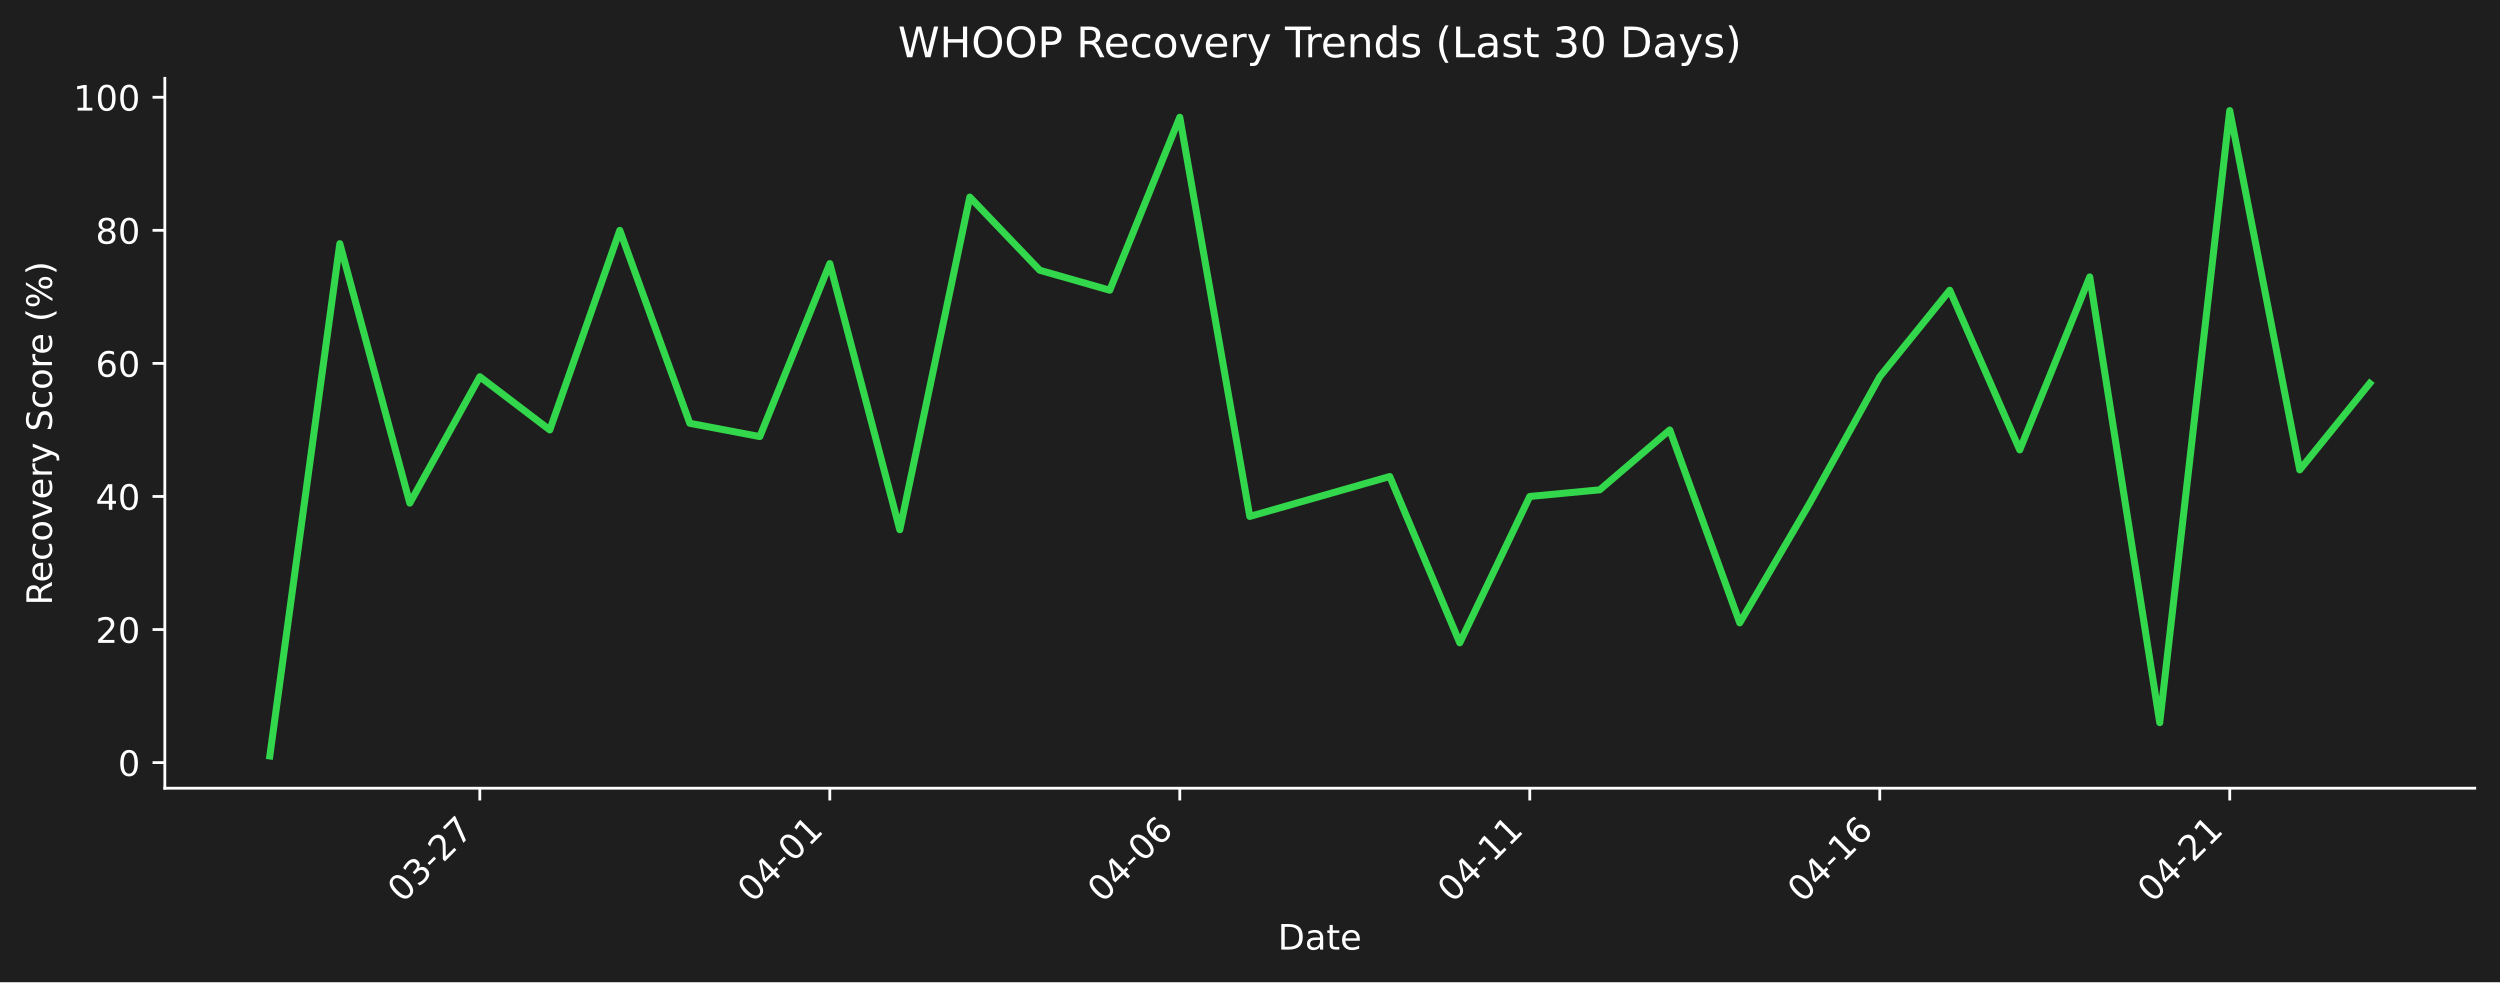
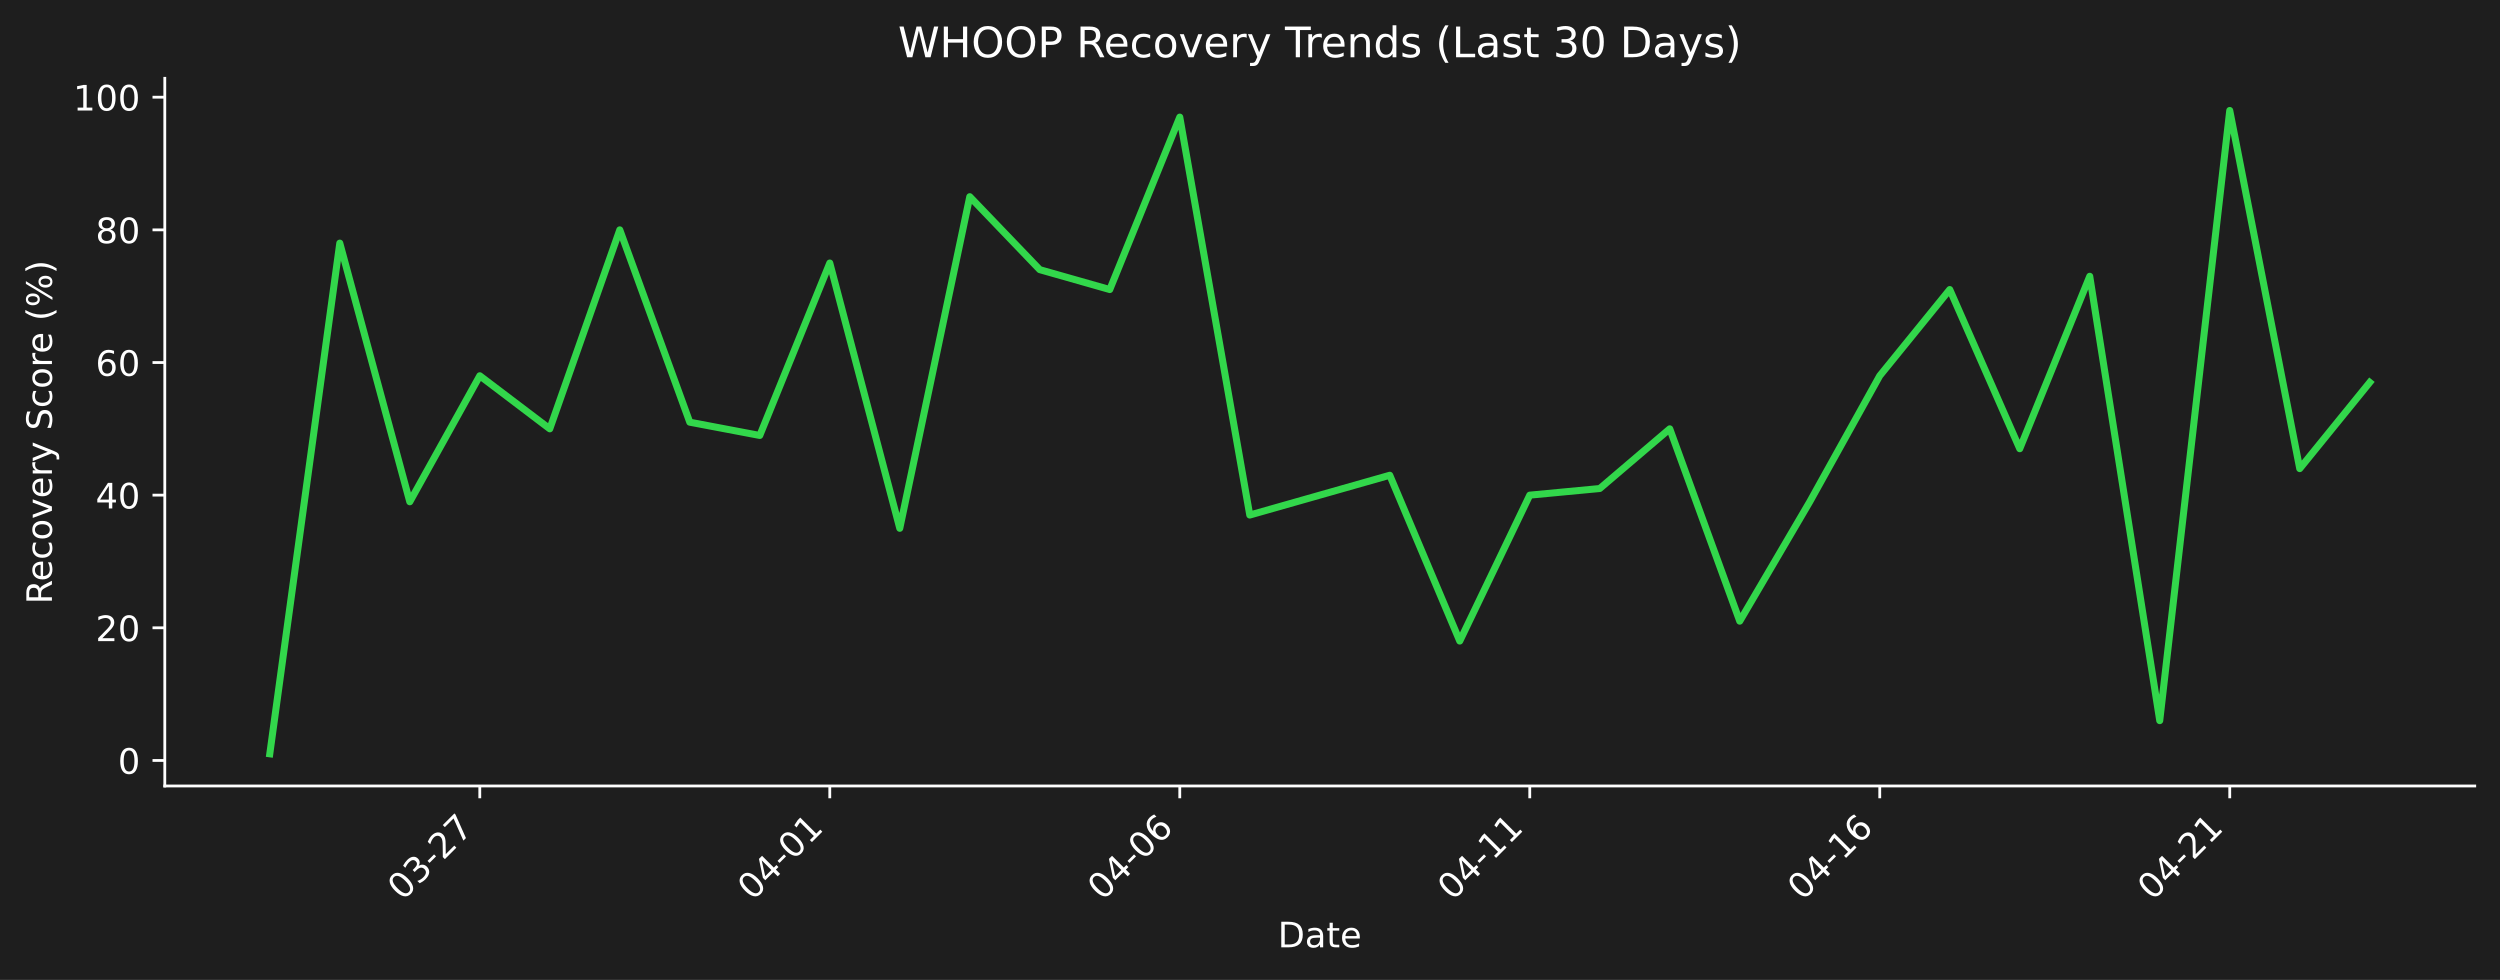
- <svg xmlns="http://www.w3.org/2000/svg" xmlns:xlink="http://www.w3.org/1999/xlink" width="712.361pt" height="279.863pt" viewBox="0 0 712.361 279.863" version="1.1">
+ <svg xmlns="http://www.w3.org/2000/svg" xmlns:xlink="http://www.w3.org/1999/xlink" width="712.496pt" height="279.271pt" viewBox="0 0 712.496 279.271" version="1.1">
  <defs>
    <style type="text/css">*{stroke-linejoin: round; stroke-linecap: butt}</style>
  </defs>
  <g id="figure_1">
    <g id="patch_1">
-       <path d="M 0 279.863  L 712.361 279.863  L 712.361 0  L 0 0  z " style="fill: #1e1e1e" />
+       <path d="M 0 279.271  L 712.496 279.271  L 712.496 0  L 0 0  z " style="fill: #1e1e1e" />
    </g>
    <g id="axes_1">
      <g id="patch_2">
-         <path d="M 46.966 224.595  L 705.161 224.595  L 705.161 22.318  L 46.966 22.318  L 46.966 224.595  z " style="fill: none" />
+         <path d="M 46.966 224.002  L 705.296 224.002  L 705.296 22.318  L 46.966 22.318  L 46.966 224.002  z " style="fill: none" />
      </g>
      <g id="matplotlib.axis_1">
        <g id="xtick_1">
          <g id="line2d_1">
            <defs>
-               <path id="mbd9b135aa7" d="M 0 0  L 0 3.5  " style="stroke: #ffffff; stroke-width: 0.8" />
+               <path id="m8bef6b34e8" d="M 0 0  L 0 3.5  " style="stroke: #ffffff; stroke-width: 0.8" />
            </defs>
            <g>
-               <use xlink:href="#mbd9b135aa7" x="136.719" y="224.595" style="fill: #ffffff; stroke: #ffffff; stroke-width: 0.8" />
+               <use xlink:href="#m8bef6b34e8" x="136.738" y="224.002" style="fill: #ffffff; stroke: #ffffff; stroke-width: 0.8" />
            </g>
          </g>
          <g id="text_1">
-             <g style="fill: #ffffff" transform="translate(114.702 257.5148) rotate(-45) scale(0.1 -0.1)">
+             <g style="fill: #ffffff" transform="translate(114.7204 256.9221) rotate(-45) scale(0.1 -0.1)">
              <defs>
                <path id="DejaVuSans-30" d="M 2034 4250  Q 1547 4250 1301 3770  Q 1056 3291 1056 2328  Q 1056 1369 1301 889  Q 1547 409 2034 409  Q 2525 409 2770 889  Q 3016 1369 3016 2328  Q 3016 3291 2770 3770  Q 2525 4250 2034 4250  z M 2034 4750  Q 2819 4750 3233 4129  Q 3647 3509 3647 2328  Q 3647 1150 3233 529  Q 2819 -91 2034 -91  Q 1250 -91 836 529  Q 422 1150 422 2328  Q 422 3509 836 4129  Q 1250 4750 2034 4750  z " transform="scale(0.015625)" />
                <path id="DejaVuSans-33" d="M 2597 2516  Q 3050 2419 3304 2112  Q 3559 1806 3559 1356  Q 3559 666 3084 287  Q 2609 -91 1734 -91  Q 1441 -91 1130 -33  Q 819 25 488 141  L 488 750  Q 750 597 1062 519  Q 1375 441 1716 441  Q 2309 441 2620 675  Q 2931 909 2931 1356  Q 2931 1769 2642 2001  Q 2353 2234 1838 2234  L 1294 2234  L 1294 2753  L 1863 2753  Q 2328 2753 2575 2939  Q 2822 3125 2822 3475  Q 2822 3834 2567 4026  Q 2313 4219 1838 4219  Q 1578 4219 1281 4162  Q 984 4106 628 3988  L 628 4550  Q 988 4650 1302 4700  Q 1616 4750 1894 4750  Q 2613 4750 3031 4423  Q 3450 4097 3450 3541  Q 3450 3153 3228 2886  Q 3006 2619 2597 2516  z " transform="scale(0.015625)" />
                <path id="DejaVuSans-2d" d="M 313 2009  L 1997 2009  L 1997 1497  L 313 1497  L 313 2009  z " transform="scale(0.015625)" />
                <path id="DejaVuSans-32" d="M 1228 531  L 3431 531  L 3431 0  L 469 0  L 469 531  Q 828 903 1448 1529  Q 2069 2156 2228 2338  Q 2531 2678 2651 2914  Q 2772 3150 2772 3378  Q 2772 3750 2511 3984  Q 2250 4219 1831 4219  Q 1534 4219 1204 4116  Q 875 4013 500 3803  L 500 4441  Q 881 4594 1212 4672  Q 1544 4750 1819 4750  Q 2544 4750 2975 4387  Q 3406 4025 3406 3419  Q 3406 3131 3298 2873  Q 3191 2616 2906 2266  Q 2828 2175 2409 1742  Q 1991 1309 1228 531  z " transform="scale(0.015625)" />
                <path id="DejaVuSans-37" d="M 525 4666  L 3525 4666  L 3525 4397  L 1831 0  L 1172 0  L 2766 4134  L 525 4134  L 525 4666  z " transform="scale(0.015625)" />
              </defs>
              <use xlink:href="#DejaVuSans-30" />
              <use xlink:href="#DejaVuSans-33" transform="translate(63.62305 0)" />
              <use xlink:href="#DejaVuSans-2d" transform="translate(127.2461 0)" />
              <use xlink:href="#DejaVuSans-32" transform="translate(163.3301 0)" />
              <use xlink:href="#DejaVuSans-37" transform="translate(226.9531 0)" />
            </g>
          </g>
        </g>
        <g id="xtick_2">
          <g id="line2d_2">
            <g>
-               <use xlink:href="#mbd9b135aa7" x="236.446" y="224.595" style="fill: #ffffff; stroke: #ffffff; stroke-width: 0.8" />
+               <use xlink:href="#m8bef6b34e8" x="236.485" y="224.002" style="fill: #ffffff; stroke: #ffffff; stroke-width: 0.8" />
            </g>
          </g>
          <g id="text_2">
-             <g style="fill: #ffffff" transform="translate(214.4285 257.5148) rotate(-45) scale(0.1 -0.1)">
+             <g style="fill: #ffffff" transform="translate(214.4673 256.9221) rotate(-45) scale(0.1 -0.1)">
              <defs>
                <path id="DejaVuSans-34" d="M 2419 4116  L 825 1625  L 2419 1625  L 2419 4116  z M 2253 4666  L 3047 4666  L 3047 1625  L 3713 1625  L 3713 1100  L 3047 1100  L 3047 0  L 2419 0  L 2419 1100  L 313 1100  L 313 1709  L 2253 4666  z " transform="scale(0.015625)" />
                <path id="DejaVuSans-31" d="M 794 531  L 1825 531  L 1825 4091  L 703 3866  L 703 4441  L 1819 4666  L 2450 4666  L 2450 531  L 3481 531  L 3481 0  L 794 0  L 794 531  z " transform="scale(0.015625)" />
              </defs>
              <use xlink:href="#DejaVuSans-30" />
              <use xlink:href="#DejaVuSans-34" transform="translate(63.62305 0)" />
              <use xlink:href="#DejaVuSans-2d" transform="translate(127.2461 0)" />
              <use xlink:href="#DejaVuSans-30" transform="translate(163.3301 0)" />
              <use xlink:href="#DejaVuSans-31" transform="translate(226.9531 0)" />
            </g>
          </g>
        </g>
        <g id="xtick_3">
          <g id="line2d_3">
            <g>
-               <use xlink:href="#mbd9b135aa7" x="336.173" y="224.595" style="fill: #ffffff; stroke: #ffffff; stroke-width: 0.8" />
+               <use xlink:href="#m8bef6b34e8" x="336.232" y="224.002" style="fill: #ffffff; stroke: #ffffff; stroke-width: 0.8" />
            </g>
          </g>
          <g id="text_3">
-             <g style="fill: #ffffff" transform="translate(314.155 257.5148) rotate(-45) scale(0.1 -0.1)">
+             <g style="fill: #ffffff" transform="translate(314.2143 256.9221) rotate(-45) scale(0.1 -0.1)">
              <defs>
                <path id="DejaVuSans-36" d="M 2113 2584  Q 1688 2584 1439 2293  Q 1191 2003 1191 1497  Q 1191 994 1439 701  Q 1688 409 2113 409  Q 2538 409 2786 701  Q 3034 994 3034 1497  Q 3034 2003 2786 2293  Q 2538 2584 2113 2584  z M 3366 4563  L 3366 3988  Q 3128 4100 2886 4159  Q 2644 4219 2406 4219  Q 1781 4219 1451 3797  Q 1122 3375 1075 2522  Q 1259 2794 1537 2939  Q 1816 3084 2150 3084  Q 2853 3084 3261 2657  Q 3669 2231 3669 1497  Q 3669 778 3244 343  Q 2819 -91 2113 -91  Q 1303 -91 875 529  Q 447 1150 447 2328  Q 447 3434 972 4092  Q 1497 4750 2381 4750  Q 2619 4750 2861 4703  Q 3103 4656 3366 4563  z " transform="scale(0.015625)" />
              </defs>
              <use xlink:href="#DejaVuSans-30" />
              <use xlink:href="#DejaVuSans-34" transform="translate(63.62305 0)" />
              <use xlink:href="#DejaVuSans-2d" transform="translate(127.2461 0)" />
              <use xlink:href="#DejaVuSans-30" transform="translate(163.3301 0)" />
              <use xlink:href="#DejaVuSans-36" transform="translate(226.9531 0)" />
            </g>
          </g>
        </g>
        <g id="xtick_4">
          <g id="line2d_4">
            <g>
-               <use xlink:href="#mbd9b135aa7" x="435.899" y="224.595" style="fill: #ffffff; stroke: #ffffff; stroke-width: 0.8" />
+               <use xlink:href="#m8bef6b34e8" x="435.979" y="224.002" style="fill: #ffffff; stroke: #ffffff; stroke-width: 0.8" />
            </g>
          </g>
          <g id="text_4">
-             <g style="fill: #ffffff" transform="translate(413.8815 257.5148) rotate(-45) scale(0.1 -0.1)">
+             <g style="fill: #ffffff" transform="translate(413.9613 256.9221) rotate(-45) scale(0.1 -0.1)">
              <use xlink:href="#DejaVuSans-30" />
              <use xlink:href="#DejaVuSans-34" transform="translate(63.62305 0)" />
              <use xlink:href="#DejaVuSans-2d" transform="translate(127.2461 0)" />
              <use xlink:href="#DejaVuSans-31" transform="translate(163.3301 0)" />
              <use xlink:href="#DejaVuSans-31" transform="translate(226.9531 0)" />
            </g>
          </g>
        </g>
        <g id="xtick_5">
          <g id="line2d_5">
            <g>
-               <use xlink:href="#mbd9b135aa7" x="535.626" y="224.595" style="fill: #ffffff; stroke: #ffffff; stroke-width: 0.8" />
+               <use xlink:href="#m8bef6b34e8" x="535.726" y="224.002" style="fill: #ffffff; stroke: #ffffff; stroke-width: 0.8" />
            </g>
          </g>
          <g id="text_5">
-             <g style="fill: #ffffff" transform="translate(513.608 257.5148) rotate(-45) scale(0.1 -0.1)">
+             <g style="fill: #ffffff" transform="translate(513.7082 256.9221) rotate(-45) scale(0.1 -0.1)">
              <use xlink:href="#DejaVuSans-30" />
              <use xlink:href="#DejaVuSans-34" transform="translate(63.62305 0)" />
              <use xlink:href="#DejaVuSans-2d" transform="translate(127.2461 0)" />
              <use xlink:href="#DejaVuSans-31" transform="translate(163.3301 0)" />
              <use xlink:href="#DejaVuSans-36" transform="translate(226.9531 0)" />
            </g>
          </g>
        </g>
        <g id="xtick_6">
          <g id="line2d_6">
            <g>
-               <use xlink:href="#mbd9b135aa7" x="635.352" y="224.595" style="fill: #ffffff; stroke: #ffffff; stroke-width: 0.8" />
+               <use xlink:href="#m8bef6b34e8" x="635.473" y="224.002" style="fill: #ffffff; stroke: #ffffff; stroke-width: 0.8" />
            </g>
          </g>
          <g id="text_6">
-             <g style="fill: #ffffff" transform="translate(613.3345 257.5148) rotate(-45) scale(0.1 -0.1)">
+             <g style="fill: #ffffff" transform="translate(613.4552 256.9221) rotate(-45) scale(0.1 -0.1)">
              <use xlink:href="#DejaVuSans-30" />
              <use xlink:href="#DejaVuSans-34" transform="translate(63.62305 0)" />
              <use xlink:href="#DejaVuSans-2d" transform="translate(127.2461 0)" />
              <use xlink:href="#DejaVuSans-32" transform="translate(163.3301 0)" />
              <use xlink:href="#DejaVuSans-31" transform="translate(226.9531 0)" />
            </g>
          </g>
        </g>
        <g id="text_7">
-           <g style="fill: #ffffff" transform="translate(364.1123 270.5838) scale(0.1 -0.1)">
+           <g style="fill: #ffffff" transform="translate(364.1798 269.9911) scale(0.1 -0.1)">
            <defs>
              <path id="DejaVuSans-44" d="M 1259 4147  L 1259 519  L 2022 519  Q 2988 519 3436 956  Q 3884 1394 3884 2338  Q 3884 3275 3436 3711  Q 2988 4147 2022 4147  L 1259 4147  z M 628 4666  L 1925 4666  Q 3281 4666 3915 4102  Q 4550 3538 4550 2338  Q 4550 1131 3912 565  Q 3275 0 1925 0  L 628 0  L 628 4666  z " transform="scale(0.015625)" />
              <path id="DejaVuSans-61" d="M 2194 1759  Q 1497 1759 1228 1600  Q 959 1441 959 1056  Q 959 750 1161 570  Q 1363 391 1709 391  Q 2188 391 2477 730  Q 2766 1069 2766 1631  L 2766 1759  L 2194 1759  z M 3341 1997  L 3341 0  L 2766 0  L 2766 531  Q 2569 213 2275 61  Q 1981 -91 1556 -91  Q 1019 -91 701 211  Q 384 513 384 1019  Q 384 1609 779 1909  Q 1175 2209 1959 2209  L 2766 2209  L 2766 2266  Q 2766 2663 2505 2880  Q 2244 3097 1772 3097  Q 1472 3097 1187 3025  Q 903 2953 641 2809  L 641 3341  Q 956 3463 1253 3523  Q 1550 3584 1831 3584  Q 2591 3584 2966 3190  Q 3341 2797 3341 1997  z " transform="scale(0.015625)" />
              <path id="DejaVuSans-74" d="M 1172 4494  L 1172 3500  L 2356 3500  L 2356 3053  L 1172 3053  L 1172 1153  Q 1172 725 1289 603  Q 1406 481 1766 481  L 2356 481  L 2356 0  L 1766 0  Q 1100 0 847 248  Q 594 497 594 1153  L 594 3053  L 172 3053  L 172 3500  L 594 3500  L 594 4494  L 1172 4494  z " transform="scale(0.015625)" />
              <path id="DejaVuSans-65" d="M 3597 1894  L 3597 1613  L 953 1613  Q 991 1019 1311 708  Q 1631 397 2203 397  Q 2534 397 2845 478  Q 3156 559 3463 722  L 3463 178  Q 3153 47 2828 -22  Q 2503 -91 2169 -91  Q 1331 -91 842 396  Q 353 884 353 1716  Q 353 2575 817 3079  Q 1281 3584 2069 3584  Q 2775 3584 3186 3129  Q 3597 2675 3597 1894  z M 3022 2063  Q 3016 2534 2758 2815  Q 2500 3097 2075 3097  Q 1594 3097 1305 2825  Q 1016 2553 972 2059  L 3022 2063  z " transform="scale(0.015625)" />
            </defs>
            <use xlink:href="#DejaVuSans-44" />
            <use xlink:href="#DejaVuSans-61" transform="translate(77.00195 0)" />
            <use xlink:href="#DejaVuSans-74" transform="translate(138.2812 0)" />
            <use xlink:href="#DejaVuSans-65" transform="translate(177.4902 0)" />
          </g>
        </g>
      </g>
      <g id="matplotlib.axis_2">
        <g id="ytick_1">
          <g id="line2d_7">
            <defs>
-               <path id="mfe068dbe08" d="M 0 0  L -3.5 0  " style="stroke: #ffffff; stroke-width: 0.8" />
+               <path id="m3e2fc00fd1" d="M 0 0  L -3.5 0  " style="stroke: #ffffff; stroke-width: 0.8" />
            </defs>
            <g>
-               <use xlink:href="#mfe068dbe08" x="46.966" y="217.296" style="fill: #ffffff; stroke: #ffffff; stroke-width: 0.8" />
+               <use xlink:href="#m3e2fc00fd1" x="46.966" y="216.725" style="fill: #ffffff; stroke: #ffffff; stroke-width: 0.8" />
            </g>
          </g>
          <g id="text_8">
-             <g style="fill: #ffffff" transform="translate(33.60312 221.0955) scale(0.1 -0.1)">
+             <g style="fill: #ffffff" transform="translate(33.60312 220.5241) scale(0.1 -0.1)">
              <use xlink:href="#DejaVuSans-30" />
            </g>
          </g>
        </g>
        <g id="ytick_2">
          <g id="line2d_8">
            <g>
-               <use xlink:href="#mfe068dbe08" x="46.966" y="179.381" style="fill: #ffffff; stroke: #ffffff; stroke-width: 0.8" />
+               <use xlink:href="#m3e2fc00fd1" x="46.966" y="178.921" style="fill: #ffffff; stroke: #ffffff; stroke-width: 0.8" />
            </g>
          </g>
          <g id="text_9">
-             <g style="fill: #ffffff" transform="translate(27.24063 183.1804) scale(0.1 -0.1)">
+             <g style="fill: #ffffff" transform="translate(27.24063 182.7202) scale(0.1 -0.1)">
              <use xlink:href="#DejaVuSans-32" />
              <use xlink:href="#DejaVuSans-30" transform="translate(63.62305 0)" />
            </g>
          </g>
        </g>
        <g id="ytick_3">
          <g id="line2d_9">
            <g>
-               <use xlink:href="#mfe068dbe08" x="46.966" y="141.466" style="fill: #ffffff; stroke: #ffffff; stroke-width: 0.8" />
+               <use xlink:href="#m3e2fc00fd1" x="46.966" y="141.117" style="fill: #ffffff; stroke: #ffffff; stroke-width: 0.8" />
            </g>
          </g>
          <g id="text_10">
-             <g style="fill: #ffffff" transform="translate(27.24063 145.2654) scale(0.1 -0.1)">
+             <g style="fill: #ffffff" transform="translate(27.24063 144.9162) scale(0.1 -0.1)">
              <use xlink:href="#DejaVuSans-34" />
              <use xlink:href="#DejaVuSans-30" transform="translate(63.62305 0)" />
            </g>
          </g>
        </g>
        <g id="ytick_4">
          <g id="line2d_10">
            <g>
-               <use xlink:href="#mfe068dbe08" x="46.966" y="103.551" style="fill: #ffffff; stroke: #ffffff; stroke-width: 0.8" />
+               <use xlink:href="#m3e2fc00fd1" x="46.966" y="103.313" style="fill: #ffffff; stroke: #ffffff; stroke-width: 0.8" />
            </g>
          </g>
          <g id="text_11">
-             <g style="fill: #ffffff" transform="translate(27.24063 107.3503) scale(0.1 -0.1)">
+             <g style="fill: #ffffff" transform="translate(27.24063 107.1123) scale(0.1 -0.1)">
              <use xlink:href="#DejaVuSans-36" />
              <use xlink:href="#DejaVuSans-30" transform="translate(63.62305 0)" />
            </g>
          </g>
        </g>
        <g id="ytick_5">
          <g id="line2d_11">
            <g>
-               <use xlink:href="#mfe068dbe08" x="46.966" y="65.636" style="fill: #ffffff; stroke: #ffffff; stroke-width: 0.8" />
+               <use xlink:href="#m3e2fc00fd1" x="46.966" y="65.509" style="fill: #ffffff; stroke: #ffffff; stroke-width: 0.8" />
            </g>
          </g>
          <g id="text_12">
-             <g style="fill: #ffffff" transform="translate(27.24063 69.43528) scale(0.1 -0.1)">
+             <g style="fill: #ffffff" transform="translate(27.24063 69.30835) scale(0.1 -0.1)">
              <defs>
                <path id="DejaVuSans-38" d="M 2034 2216  Q 1584 2216 1326 1975  Q 1069 1734 1069 1313  Q 1069 891 1326 650  Q 1584 409 2034 409  Q 2484 409 2743 651  Q 3003 894 3003 1313  Q 3003 1734 2745 1975  Q 2488 2216 2034 2216  z M 1403 2484  Q 997 2584 770 2862  Q 544 3141 544 3541  Q 544 4100 942 4425  Q 1341 4750 2034 4750  Q 2731 4750 3128 4425  Q 3525 4100 3525 3541  Q 3525 3141 3298 2862  Q 3072 2584 2669 2484  Q 3125 2378 3379 2068  Q 3634 1759 3634 1313  Q 3634 634 3220 271  Q 2806 -91 2034 -91  Q 1263 -91 848 271  Q 434 634 434 1313  Q 434 1759 690 2068  Q 947 2378 1403 2484  z M 1172 3481  Q 1172 3119 1398 2916  Q 1625 2713 2034 2713  Q 2441 2713 2670 2916  Q 2900 3119 2900 3481  Q 2900 3844 2670 4047  Q 2441 4250 2034 4250  Q 1625 4250 1398 4047  Q 1172 3844 1172 3481  z " transform="scale(0.015625)" />
              </defs>
              <use xlink:href="#DejaVuSans-38" />
              <use xlink:href="#DejaVuSans-30" transform="translate(63.62305 0)" />
            </g>
          </g>
        </g>
        <g id="ytick_6">
          <g id="line2d_12">
            <g>
-               <use xlink:href="#mfe068dbe08" x="46.966" y="27.721" style="fill: #ffffff; stroke: #ffffff; stroke-width: 0.8" />
+               <use xlink:href="#m3e2fc00fd1" x="46.966" y="27.705" style="fill: #ffffff; stroke: #ffffff; stroke-width: 0.8" />
            </g>
          </g>
          <g id="text_13">
-             <g style="fill: #ffffff" transform="translate(20.87813 31.52024) scale(0.1 -0.1)">
+             <g style="fill: #ffffff" transform="translate(20.87813 31.50441) scale(0.1 -0.1)">
              <use xlink:href="#DejaVuSans-31" />
              <use xlink:href="#DejaVuSans-30" transform="translate(63.62305 0)" />
              <use xlink:href="#DejaVuSans-30" transform="translate(127.2461 0)" />
            </g>
          </g>
        </g>
        <g id="text_14">
-           <g style="fill: #ffffff" transform="translate(14.79844 172.4745) rotate(-90) scale(0.1 -0.1)">
+           <g style="fill: #ffffff" transform="translate(14.79844 172.1781) rotate(-90) scale(0.1 -0.1)">
            <defs>
              <path id="DejaVuSans-52" d="M 2841 2188  Q 3044 2119 3236 1894  Q 3428 1669 3622 1275  L 4263 0  L 3584 0  L 2988 1197  Q 2756 1666 2539 1819  Q 2322 1972 1947 1972  L 1259 1972  L 1259 0  L 628 0  L 628 4666  L 2053 4666  Q 2853 4666 3247 4331  Q 3641 3997 3641 3322  Q 3641 2881 3436 2590  Q 3231 2300 2841 2188  z M 1259 4147  L 1259 2491  L 2053 2491  Q 2509 2491 2742 2702  Q 2975 2913 2975 3322  Q 2975 3731 2742 3939  Q 2509 4147 2053 4147  L 1259 4147  z " transform="scale(0.015625)" />
              <path id="DejaVuSans-63" d="M 3122 3366  L 3122 2828  Q 2878 2963 2633 3030  Q 2388 3097 2138 3097  Q 1578 3097 1268 2742  Q 959 2388 959 1747  Q 959 1106 1268 751  Q 1578 397 2138 397  Q 2388 397 2633 464  Q 2878 531 3122 666  L 3122 134  Q 2881 22 2623 -34  Q 2366 -91 2075 -91  Q 1284 -91 818 406  Q 353 903 353 1747  Q 353 2603 823 3093  Q 1294 3584 2113 3584  Q 2378 3584 2631 3529  Q 2884 3475 3122 3366  z " transform="scale(0.015625)" />
              <path id="DejaVuSans-6f" d="M 1959 3097  Q 1497 3097 1228 2736  Q 959 2375 959 1747  Q 959 1119 1226 758  Q 1494 397 1959 397  Q 2419 397 2687 759  Q 2956 1122 2956 1747  Q 2956 2369 2687 2733  Q 2419 3097 1959 3097  z M 1959 3584  Q 2709 3584 3137 3096  Q 3566 2609 3566 1747  Q 3566 888 3137 398  Q 2709 -91 1959 -91  Q 1206 -91 779 398  Q 353 888 353 1747  Q 353 2609 779 3096  Q 1206 3584 1959 3584  z " transform="scale(0.015625)" />
              <path id="DejaVuSans-76" d="M 191 3500  L 800 3500  L 1894 563  L 2988 3500  L 3597 3500  L 2284 0  L 1503 0  L 191 3500  z " transform="scale(0.015625)" />
              <path id="DejaVuSans-72" d="M 2631 2963  Q 2534 3019 2420 3045  Q 2306 3072 2169 3072  Q 1681 3072 1420 2755  Q 1159 2438 1159 1844  L 1159 0  L 581 0  L 581 3500  L 1159 3500  L 1159 2956  Q 1341 3275 1631 3429  Q 1922 3584 2338 3584  Q 2397 3584 2469 3576  Q 2541 3569 2628 3553  L 2631 2963  z " transform="scale(0.015625)" />
              <path id="DejaVuSans-79" d="M 2059 -325  Q 1816 -950 1584 -1140  Q 1353 -1331 966 -1331  L 506 -1331  L 506 -850  L 844 -850  Q 1081 -850 1212 -737  Q 1344 -625 1503 -206  L 1606 56  L 191 3500  L 800 3500  L 1894 763  L 2988 3500  L 3597 3500  L 2059 -325  z " transform="scale(0.015625)" />
              <path id="DejaVuSans-20" transform="scale(0.015625)" />
              <path id="DejaVuSans-53" d="M 3425 4513  L 3425 3897  Q 3066 4069 2747 4153  Q 2428 4238 2131 4238  Q 1616 4238 1336 4038  Q 1056 3838 1056 3469  Q 1056 3159 1242 3001  Q 1428 2844 1947 2747  L 2328 2669  Q 3034 2534 3370 2195  Q 3706 1856 3706 1288  Q 3706 609 3251 259  Q 2797 -91 1919 -91  Q 1588 -91 1214 -16  Q 841 59 441 206  L 441 856  Q 825 641 1194 531  Q 1563 422 1919 422  Q 2459 422 2753 634  Q 3047 847 3047 1241  Q 3047 1584 2836 1778  Q 2625 1972 2144 2069  L 1759 2144  Q 1053 2284 737 2584  Q 422 2884 422 3419  Q 422 4038 858 4394  Q 1294 4750 2059 4750  Q 2388 4750 2728 4690  Q 3069 4631 3425 4513  z " transform="scale(0.015625)" />
              <path id="DejaVuSans-28" d="M 1984 4856  Q 1566 4138 1362 3434  Q 1159 2731 1159 2009  Q 1159 1288 1364 580  Q 1569 -128 1984 -844  L 1484 -844  Q 1016 -109 783 600  Q 550 1309 550 2009  Q 550 2706 781 3412  Q 1013 4119 1484 4856  L 1984 4856  z " transform="scale(0.015625)" />
              <path id="DejaVuSans-25" d="M 4653 2053  Q 4381 2053 4226 1822  Q 4072 1591 4072 1178  Q 4072 772 4226 539  Q 4381 306 4653 306  Q 4919 306 5073 539  Q 5228 772 5228 1178  Q 5228 1588 5073 1820  Q 4919 2053 4653 2053  z M 4653 2450  Q 5147 2450 5437 2106  Q 5728 1763 5728 1178  Q 5728 594 5436 251  Q 5144 -91 4653 -91  Q 4153 -91 3862 251  Q 3572 594 3572 1178  Q 3572 1766 3864 2108  Q 4156 2450 4653 2450  z M 1428 4353  Q 1159 4353 1004 4120  Q 850 3888 850 3481  Q 850 3069 1003 2837  Q 1156 2606 1428 2606  Q 1700 2606 1854 2837  Q 2009 3069 2009 3481  Q 2009 3884 1853 4118  Q 1697 4353 1428 4353  z M 4250 4750  L 4750 4750  L 1831 -91  L 1331 -91  L 4250 4750  z M 1428 4750  Q 1922 4750 2215 4408  Q 2509 4066 2509 3481  Q 2509 2891 2217 2550  Q 1925 2209 1428 2209  Q 931 2209 642 2551  Q 353 2894 353 3481  Q 353 4063 643 4406  Q 934 4750 1428 4750  z " transform="scale(0.015625)" />
              <path id="DejaVuSans-29" d="M 513 4856  L 1013 4856  Q 1481 4119 1714 3412  Q 1947 2706 1947 2009  Q 1947 1309 1714 600  Q 1481 -109 1013 -844  L 513 -844  Q 928 -128 1133 580  Q 1338 1288 1338 2009  Q 1338 2731 1133 3434  Q 928 4138 513 4856  z " transform="scale(0.015625)" />
            </defs>
            <use xlink:href="#DejaVuSans-52" />
            <use xlink:href="#DejaVuSans-65" transform="translate(64.98242 0)" />
            <use xlink:href="#DejaVuSans-63" transform="translate(126.5059 0)" />
            <use xlink:href="#DejaVuSans-6f" transform="translate(181.4863 0)" />
            <use xlink:href="#DejaVuSans-76" transform="translate(242.668 0)" />
            <use xlink:href="#DejaVuSans-65" transform="translate(301.8477 0)" />
            <use xlink:href="#DejaVuSans-72" transform="translate(363.3711 0)" />
            <use xlink:href="#DejaVuSans-79" transform="translate(404.4844 0)" />
            <use xlink:href="#DejaVuSans-20" transform="translate(463.6641 0)" />
            <use xlink:href="#DejaVuSans-53" transform="translate(495.4512 0)" />
            <use xlink:href="#DejaVuSans-63" transform="translate(558.9277 0)" />
            <use xlink:href="#DejaVuSans-6f" transform="translate(613.9082 0)" />
            <use xlink:href="#DejaVuSans-72" transform="translate(675.0898 0)" />
            <use xlink:href="#DejaVuSans-65" transform="translate(713.9531 0)" />
            <use xlink:href="#DejaVuSans-20" transform="translate(775.4766 0)" />
            <use xlink:href="#DejaVuSans-28" transform="translate(807.2637 0)" />
            <use xlink:href="#DejaVuSans-25" transform="translate(846.2773 0)" />
            <use xlink:href="#DejaVuSans-29" transform="translate(941.2969 0)" />
          </g>
        </g>
      </g>
      <g id="line2d_13">
-         <path d="M 76.884 215.4  L 96.829 69.428  L 116.774 143.362  L 136.719 107.343  L 156.665 122.509  L 176.61 65.636  L 196.555 120.613  L 216.501 124.404  L 236.446 75.115  L 256.391 150.945  L 276.337 56.157  L 296.282 77.011  L 316.227 82.698  L 336.173 33.408  L 356.118 147.153  L 376.063 141.466  L 396.008 135.779  L 415.954 183.173  L 435.899 141.466  L 455.844 139.57  L 475.79 122.509  L 495.735 177.485  L 515.68 143.362  L 535.626 107.343  L 555.571 82.698  L 575.516 128.196  L 595.461 78.906  L 615.407 205.922  L 635.352 31.513  L 655.297 133.883  L 675.243 109.238  " clip-path="url(#pfe857f7d05)" style="fill: none; stroke: #32d74b; stroke-width: 2; stroke-linecap: square" />
+         <path d="M 76.89 214.835  L 96.839 69.29  L 116.789 143.007  L 136.738 107.093  L 156.687 122.215  L 176.637 65.509  L 196.586 120.325  L 216.535 124.105  L 236.485 74.96  L 256.434 150.568  L 276.384 56.058  L 296.333 76.85  L 316.282 82.521  L 336.232 33.376  L 356.181 146.788  L 376.131 141.117  L 396.08 135.446  L 416.029 182.701  L 435.979 141.117  L 455.928 139.227  L 475.878 122.215  L 495.827 177.031  L 515.776 143.007  L 535.726 107.093  L 555.675 82.521  L 575.625 127.886  L 595.574 78.741  L 615.523 205.384  L 635.473 31.486  L 655.422 133.556  L 675.372 108.984  " clip-path="url(#p833c9443a2)" style="fill: none; stroke: #32d74b; stroke-width: 2; stroke-linecap: square" />
      </g>
      <g id="patch_3">
-         <path d="M 46.966 224.595  L 46.966 22.318  " style="fill: none; stroke: #ffffff; stroke-width: 0.8; stroke-linejoin: miter; stroke-linecap: square" />
+         <path d="M 46.966 224.002  L 46.966 22.318  " style="fill: none; stroke: #ffffff; stroke-width: 0.8; stroke-linejoin: miter; stroke-linecap: square" />
      </g>
      <g id="patch_4">
-         <path d="M 46.966 224.595  L 705.161 224.595  " style="fill: none; stroke: #ffffff; stroke-width: 0.8; stroke-linejoin: miter; stroke-linecap: square" />
+         <path d="M 46.966 224.002  L 705.296 224.002  " style="fill: none; stroke: #ffffff; stroke-width: 0.8; stroke-linejoin: miter; stroke-linecap: square" />
      </g>
      <g id="text_15">
-         <g style="fill: #ffffff" transform="translate(255.8691 16.31812) scale(0.12 -0.12)">
+         <g style="fill: #ffffff" transform="translate(255.9366 16.31812) scale(0.12 -0.12)">
          <defs>
            <path id="DejaVuSans-57" d="M 213 4666  L 850 4666  L 1831 722  L 2809 4666  L 3519 4666  L 4500 722  L 5478 4666  L 6119 4666  L 4947 0  L 4153 0  L 3169 4050  L 2175 0  L 1381 0  L 213 4666  z " transform="scale(0.015625)" />
            <path id="DejaVuSans-48" d="M 628 4666  L 1259 4666  L 1259 2753  L 3553 2753  L 3553 4666  L 4184 4666  L 4184 0  L 3553 0  L 3553 2222  L 1259 2222  L 1259 0  L 628 0  L 628 4666  z " transform="scale(0.015625)" />
            <path id="DejaVuSans-4f" d="M 2522 4238  Q 1834 4238 1429 3725  Q 1025 3213 1025 2328  Q 1025 1447 1429 934  Q 1834 422 2522 422  Q 3209 422 3611 934  Q 4013 1447 4013 2328  Q 4013 3213 3611 3725  Q 3209 4238 2522 4238  z M 2522 4750  Q 3503 4750 4090 4092  Q 4678 3434 4678 2328  Q 4678 1225 4090 567  Q 3503 -91 2522 -91  Q 1538 -91 948 565  Q 359 1222 359 2328  Q 359 3434 948 4092  Q 1538 4750 2522 4750  z " transform="scale(0.015625)" />
            <path id="DejaVuSans-50" d="M 1259 4147  L 1259 2394  L 2053 2394  Q 2494 2394 2734 2622  Q 2975 2850 2975 3272  Q 2975 3691 2734 3919  Q 2494 4147 2053 4147  L 1259 4147  z M 628 4666  L 2053 4666  Q 2838 4666 3239 4311  Q 3641 3956 3641 3272  Q 3641 2581 3239 2228  Q 2838 1875 2053 1875  L 1259 1875  L 1259 0  L 628 0  L 628 4666  z " transform="scale(0.015625)" />
            <path id="DejaVuSans-54" d="M -19 4666  L 3928 4666  L 3928 4134  L 2272 4134  L 2272 0  L 1638 0  L 1638 4134  L -19 4134  L -19 4666  z " transform="scale(0.015625)" />
            <path id="DejaVuSans-6e" d="M 3513 2113  L 3513 0  L 2938 0  L 2938 2094  Q 2938 2591 2744 2837  Q 2550 3084 2163 3084  Q 1697 3084 1428 2787  Q 1159 2491 1159 1978  L 1159 0  L 581 0  L 581 3500  L 1159 3500  L 1159 2956  Q 1366 3272 1645 3428  Q 1925 3584 2291 3584  Q 2894 3584 3203 3211  Q 3513 2838 3513 2113  z " transform="scale(0.015625)" />
            <path id="DejaVuSans-64" d="M 2906 2969  L 2906 4863  L 3481 4863  L 3481 0  L 2906 0  L 2906 525  Q 2725 213 2448 61  Q 2172 -91 1784 -91  Q 1150 -91 751 415  Q 353 922 353 1747  Q 353 2572 751 3078  Q 1150 3584 1784 3584  Q 2172 3584 2448 3432  Q 2725 3281 2906 2969  z M 947 1747  Q 947 1113 1208 752  Q 1469 391 1925 391  Q 2381 391 2643 752  Q 2906 1113 2906 1747  Q 2906 2381 2643 2742  Q 2381 3103 1925 3103  Q 1469 3103 1208 2742  Q 947 2381 947 1747  z " transform="scale(0.015625)" />
            <path id="DejaVuSans-73" d="M 2834 3397  L 2834 2853  Q 2591 2978 2328 3040  Q 2066 3103 1784 3103  Q 1356 3103 1142 2972  Q 928 2841 928 2578  Q 928 2378 1081 2264  Q 1234 2150 1697 2047  L 1894 2003  Q 2506 1872 2764 1633  Q 3022 1394 3022 966  Q 3022 478 2636 193  Q 2250 -91 1575 -91  Q 1294 -91 989 -36  Q 684 19 347 128  L 347 722  Q 666 556 975 473  Q 1284 391 1588 391  Q 1994 391 2212 530  Q 2431 669 2431 922  Q 2431 1156 2273 1281  Q 2116 1406 1581 1522  L 1381 1569  Q 847 1681 609 1914  Q 372 2147 372 2553  Q 372 3047 722 3315  Q 1072 3584 1716 3584  Q 2034 3584 2315 3537  Q 2597 3491 2834 3397  z " transform="scale(0.015625)" />
            <path id="DejaVuSans-4c" d="M 628 4666  L 1259 4666  L 1259 531  L 3531 531  L 3531 0  L 628 0  L 628 4666  z " transform="scale(0.015625)" />
          </defs>
          <use xlink:href="#DejaVuSans-57" />
          <use xlink:href="#DejaVuSans-48" transform="translate(98.87695 0)" />
          <use xlink:href="#DejaVuSans-4f" transform="translate(174.0723 0)" />
          <use xlink:href="#DejaVuSans-4f" transform="translate(252.7832 0)" />
          <use xlink:href="#DejaVuSans-50" transform="translate(331.4941 0)" />
          <use xlink:href="#DejaVuSans-20" transform="translate(391.7969 0)" />
          <use xlink:href="#DejaVuSans-52" transform="translate(423.584 0)" />
          <use xlink:href="#DejaVuSans-65" transform="translate(488.5664 0)" />
          <use xlink:href="#DejaVuSans-63" transform="translate(550.0898 0)" />
          <use xlink:href="#DejaVuSans-6f" transform="translate(605.0703 0)" />
          <use xlink:href="#DejaVuSans-76" transform="translate(666.252 0)" />
          <use xlink:href="#DejaVuSans-65" transform="translate(725.4316 0)" />
          <use xlink:href="#DejaVuSans-72" transform="translate(786.9551 0)" />
          <use xlink:href="#DejaVuSans-79" transform="translate(828.0684 0)" />
          <use xlink:href="#DejaVuSans-20" transform="translate(887.248 0)" />
          <use xlink:href="#DejaVuSans-54" transform="translate(919.0352 0)" />
          <use xlink:href="#DejaVuSans-72" transform="translate(965.3691 0)" />
          <use xlink:href="#DejaVuSans-65" transform="translate(1004.232 0)" />
          <use xlink:href="#DejaVuSans-6e" transform="translate(1065.756 0)" />
          <use xlink:href="#DejaVuSans-64" transform="translate(1129.135 0)" />
          <use xlink:href="#DejaVuSans-73" transform="translate(1192.611 0)" />
          <use xlink:href="#DejaVuSans-20" transform="translate(1244.711 0)" />
          <use xlink:href="#DejaVuSans-28" transform="translate(1276.498 0)" />
          <use xlink:href="#DejaVuSans-4c" transform="translate(1315.512 0)" />
          <use xlink:href="#DejaVuSans-61" transform="translate(1371.225 0)" />
          <use xlink:href="#DejaVuSans-73" transform="translate(1432.504 0)" />
          <use xlink:href="#DejaVuSans-74" transform="translate(1484.604 0)" />
          <use xlink:href="#DejaVuSans-20" transform="translate(1523.812 0)" />
          <use xlink:href="#DejaVuSans-33" transform="translate(1555.6 0)" />
          <use xlink:href="#DejaVuSans-30" transform="translate(1619.223 0)" />
          <use xlink:href="#DejaVuSans-20" transform="translate(1682.846 0)" />
          <use xlink:href="#DejaVuSans-44" transform="translate(1714.633 0)" />
          <use xlink:href="#DejaVuSans-61" transform="translate(1791.635 0)" />
          <use xlink:href="#DejaVuSans-79" transform="translate(1852.914 0)" />
          <use xlink:href="#DejaVuSans-73" transform="translate(1912.094 0)" />
          <use xlink:href="#DejaVuSans-29" transform="translate(1964.193 0)" />
        </g>
      </g>
    </g>
  </g>
  <defs>
-     <clipPath id="pfe857f7d05">
-       <rect x="46.966" y="22.318" width="658.195" height="202.277" />
+     <clipPath id="p833c9443a2">
+       <rect x="46.966" y="22.318" width="658.33" height="201.684" />
    </clipPath>
  </defs>
</svg>
